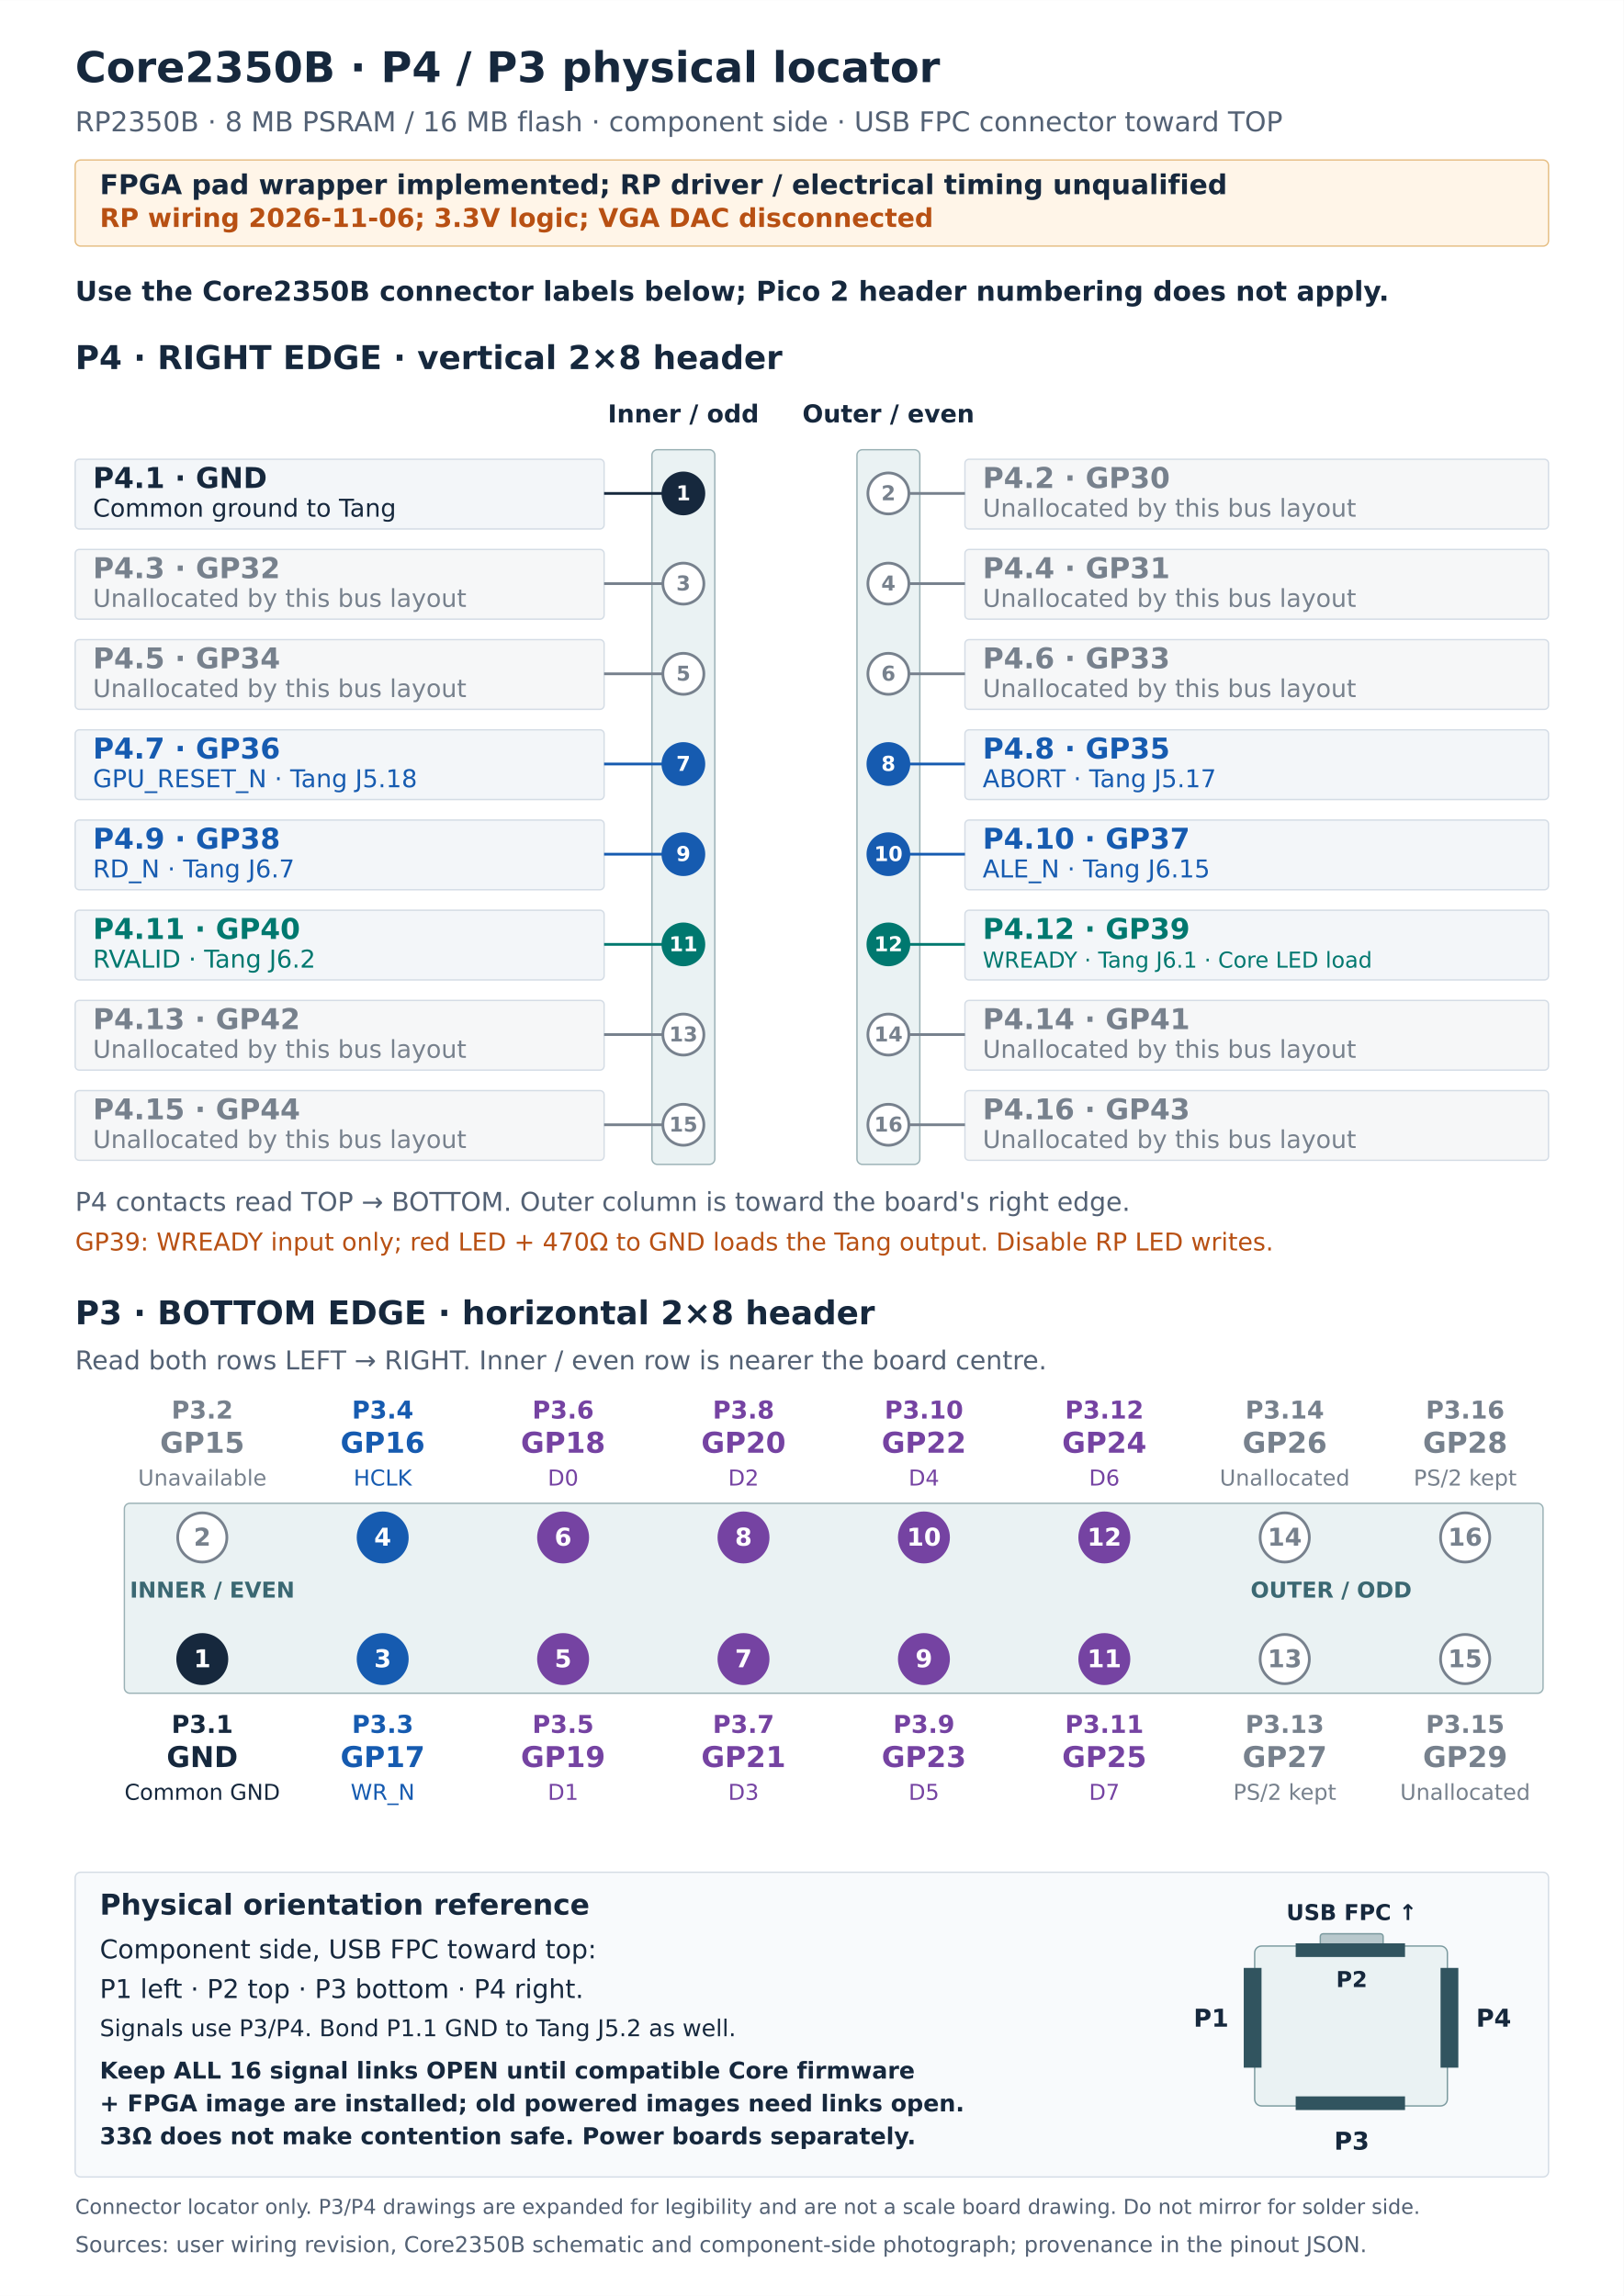
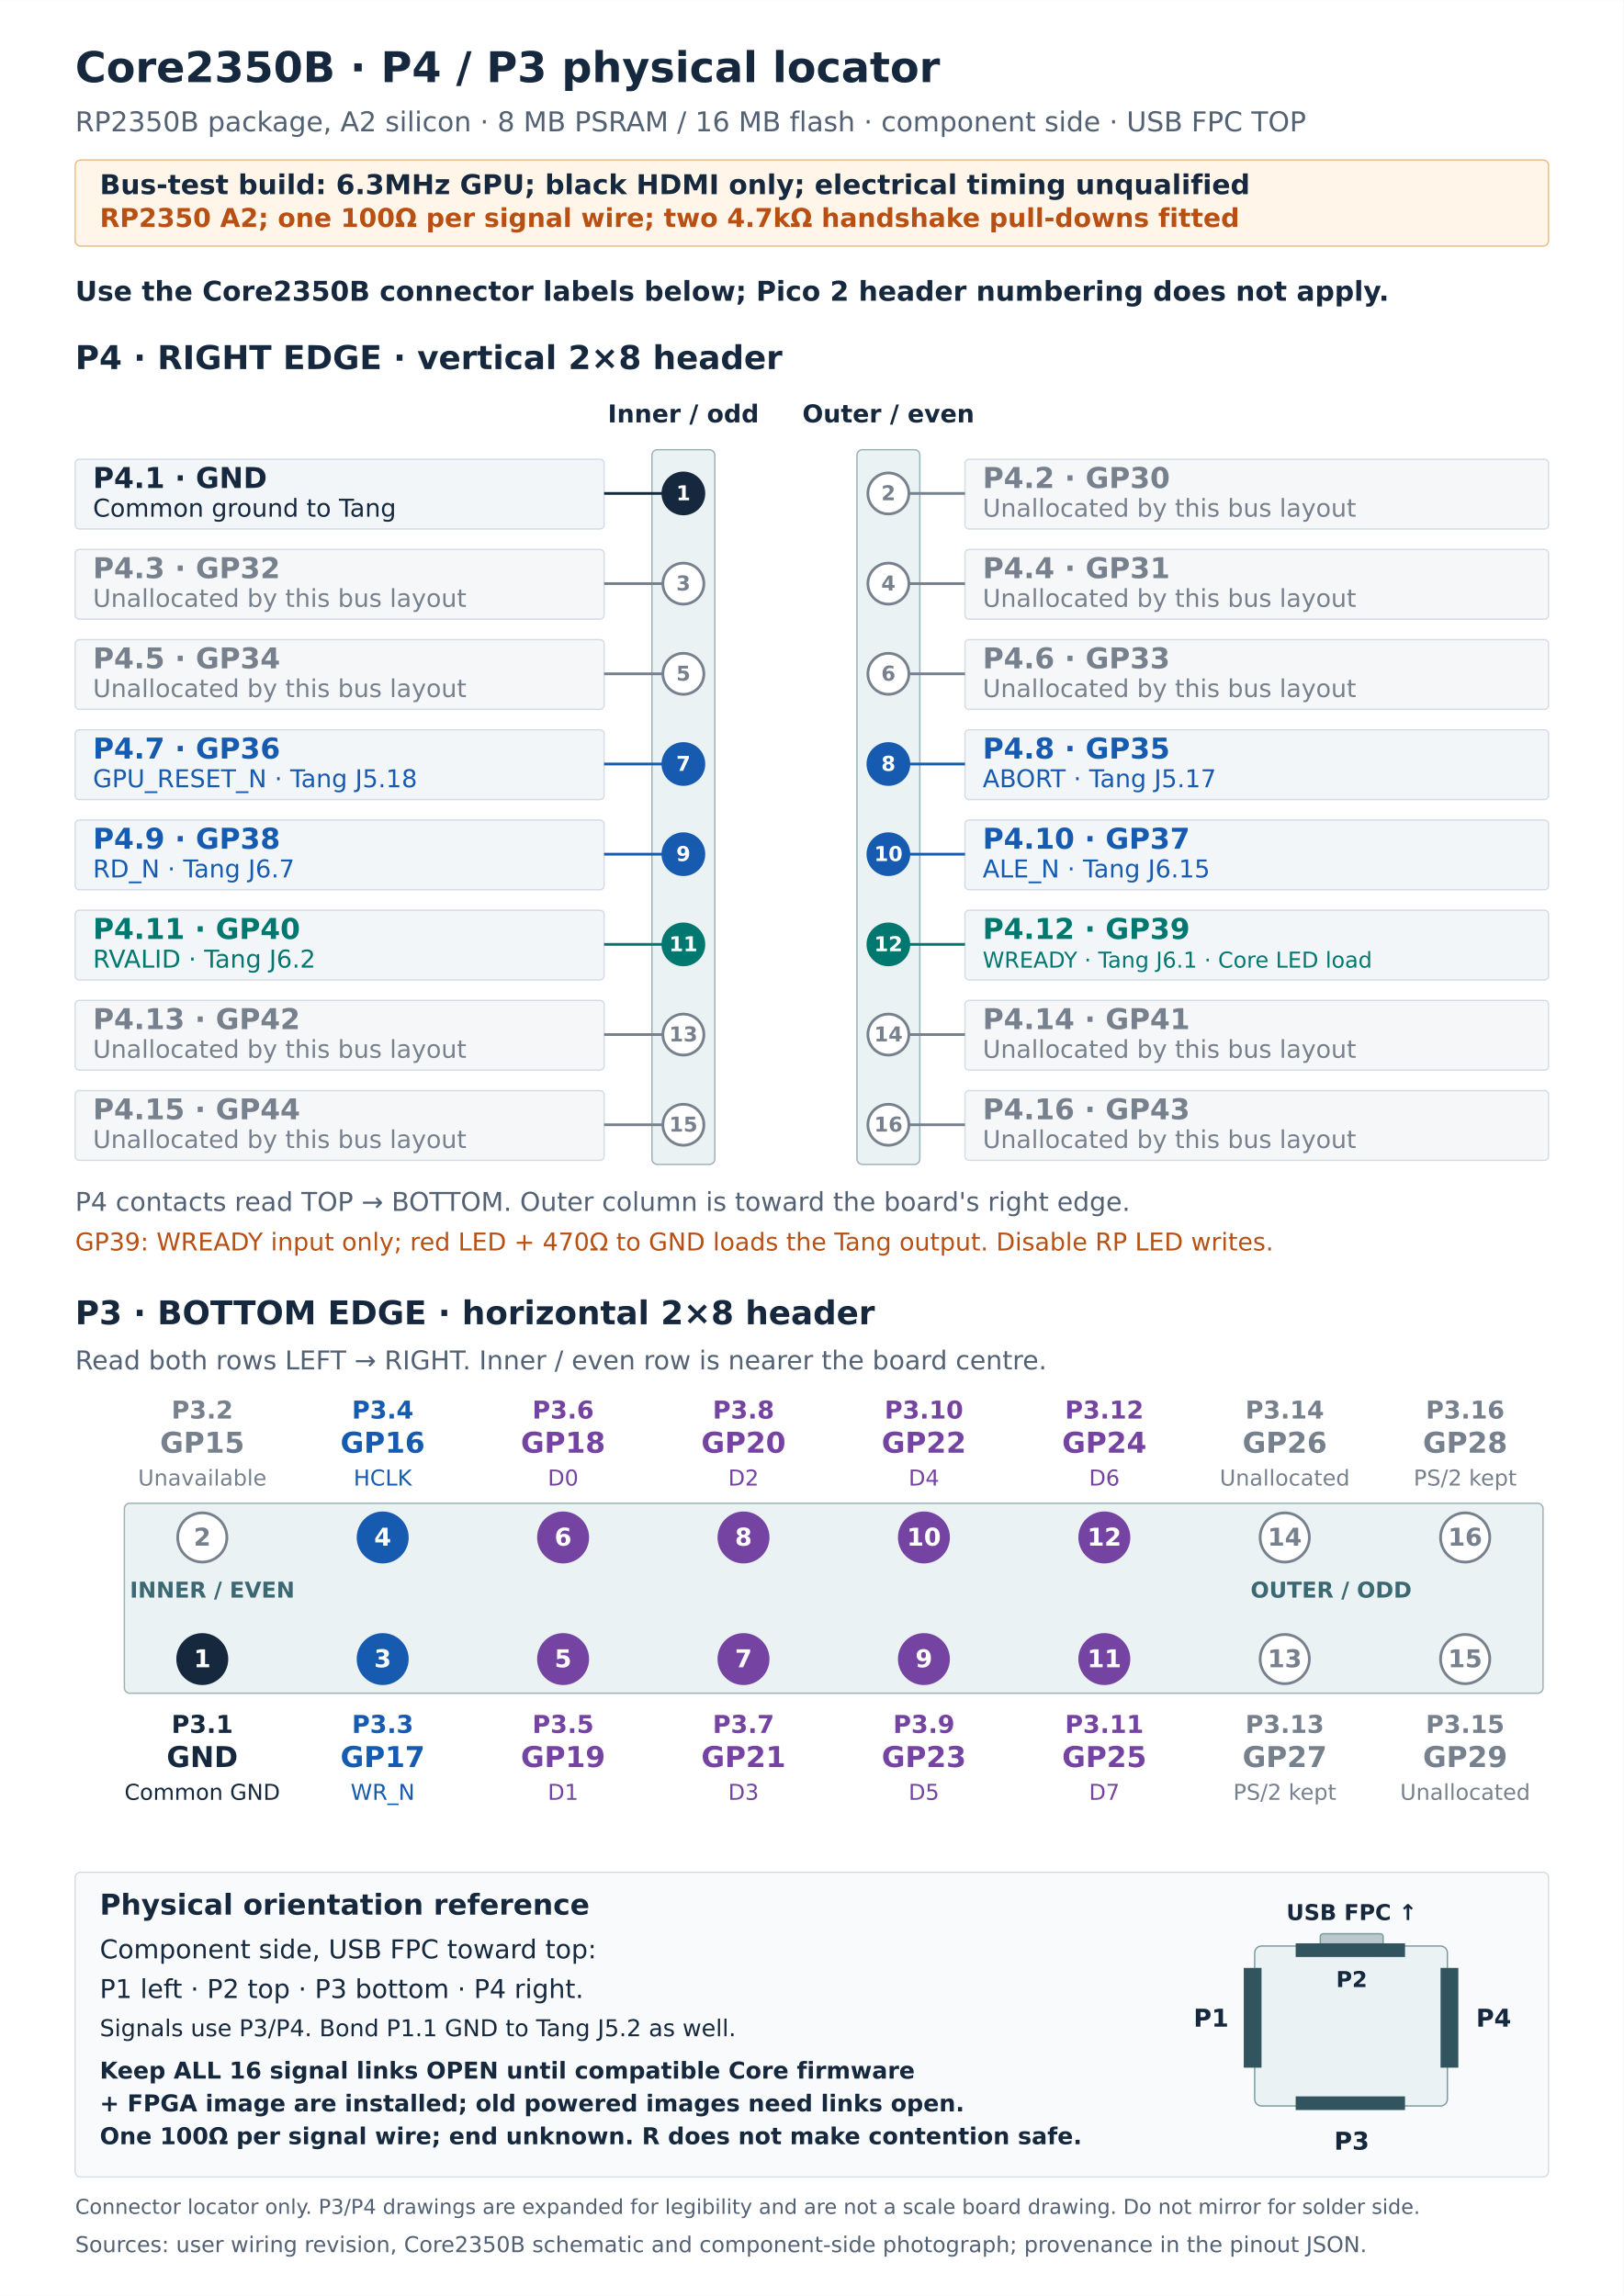
<svg xmlns="http://www.w3.org/2000/svg" width="210mm" height="297mm" viewBox="0 0 1188 1680" role="img" aria-label="Core2350B component-side physical P4 and P3 header locator">
  <defs>
    <marker id="arrow" viewBox="0 0 10 10" refX="9" refY="5" markerWidth="7" markerHeight="7" orient="auto-start-reverse" markerUnits="strokeWidth">
      <path d="M0 0L10 5L0 10Z" fill="context-stroke" />
    </marker>
  </defs>
  <style>text{font-family:"DejaVu Sans",Arial,sans-serif;fill:#16283d}.mono{font-family:"DejaVu Sans Mono",monospace}</style>
  <rect x="0" y="0" width="1188" height="1680" rx="0" fill="white" stroke="none" stroke-width="1" />
  <text x="55" y="60" font-size="31" font-weight="700" style="fill:#16283d" text-anchor="start" class="">Core2350B · P4 / P3 physical locator</text>
-   <text x="55" y="96" font-size="20" font-weight="400" style="fill:#536174" text-anchor="start" class="">RP2350B · 8 MB PSRAM / 16 MB flash · component side · USB FPC connector toward TOP</text>
+   <text x="55" y="96" font-size="20" font-weight="400" style="fill:#536174" text-anchor="start" class="">RP2350B package, A2 silicon · 8 MB PSRAM / 16 MB flash · component side · USB FPC TOP</text>
  <rect x="55" y="117" width="1078" height="63" rx="4" fill="#fff5e8" stroke="#e6be83" stroke-width="1" />
-   <text x="73" y="142" font-size="20" font-weight="700" style="fill:#16283d" text-anchor="start" class="">FPGA pad wrapper implemented; RP driver / electrical timing unqualified</text>
-   <text x="73" y="166" font-size="19" font-weight="600" style="fill:#b85013" text-anchor="start" class="">RP wiring 2026-11-06; 3.3V logic; VGA DAC disconnected</text>
+   <text x="73" y="142" font-size="20" font-weight="700" style="fill:#16283d" text-anchor="start" class="">Bus-test build: 6.3MHz GPU; black HDMI only; electrical timing unqualified</text>
+   <text x="73" y="166" font-size="19" font-weight="600" style="fill:#b85013" text-anchor="start" class="">RP2350 A2; one 100Ω per signal wire; two 4.7kΩ handshake pull-downs fitted</text>
  <text x="55" y="220" font-size="20" font-weight="700" style="fill:#16283d" text-anchor="start" class="">Use the Core2350B connector labels below; Pico 2 header numbering does not apply.</text>
  <text x="55" y="270" font-size="24" font-weight="700" style="fill:#16283d" text-anchor="start" class="">P4 · RIGHT EDGE · vertical 2×8 header</text>
  <text x="500" y="309" font-size="18" font-weight="600" style="fill:#16283d" text-anchor="middle" class="">Inner / odd</text>
  <text x="650" y="309" font-size="18" font-weight="600" style="fill:#16283d" text-anchor="middle" class="">Outer / even</text>
  <rect x="477" y="329" width="46" height="523" rx="4" fill="#eaf2f3" stroke="#9ab1b5" stroke-width="1" />
  <rect x="627" y="329" width="46" height="523" rx="4" fill="#eaf2f3" stroke="#9ab1b5" stroke-width="1" />
  <rect x="55" y="336" width="387" height="51" rx="3" fill="#f3f6f9" stroke="#d4dce5" stroke-width="1" />
  <text x="68" y="357" font-size="21" font-weight="700" style="fill:#16283d" text-anchor="start" class="">P4.1 · GND</text>
  <text x="68" y="378" font-size="18" font-weight="400" style="fill:#16283d" text-anchor="start" class="">Common ground to Tang</text>
  <line x1="442" y1="361" x2="500" y2="361" stroke="#16283d" stroke-width="2" />
  <circle cx="500" cy="361" r="15" fill="#16283d" stroke="#16283d" stroke-width="2" />
  <text x="500" y="366" font-size="15" font-weight="700" style="fill:white" text-anchor="middle" class="">1</text>
  <rect x="706" y="336" width="427" height="51" rx="3" fill="#f6f7f8" stroke="#d4dce5" stroke-width="1" />
  <text x="719" y="357" font-size="21" font-weight="700" style="fill:#77818d" text-anchor="start" class="">P4.2 · GP30</text>
  <text x="719" y="378" font-size="18" font-weight="400" style="fill:#77818d" text-anchor="start" class="">Unallocated by this bus layout</text>
  <line x1="650" y1="361" x2="706" y2="361" stroke="#77818d" stroke-width="2" />
  <circle cx="650" cy="361" r="15" fill="white" stroke="#77818d" stroke-width="2" />
  <text x="650" y="366" font-size="15" font-weight="700" style="fill:#77818d" text-anchor="middle" class="">2</text>
  <rect x="55" y="402" width="387" height="51" rx="3" fill="#f6f7f8" stroke="#d4dce5" stroke-width="1" />
  <text x="68" y="423" font-size="21" font-weight="700" style="fill:#77818d" text-anchor="start" class="">P4.3 · GP32</text>
  <text x="68" y="444" font-size="18" font-weight="400" style="fill:#77818d" text-anchor="start" class="">Unallocated by this bus layout</text>
  <line x1="442" y1="427" x2="500" y2="427" stroke="#77818d" stroke-width="2" />
  <circle cx="500" cy="427" r="15" fill="white" stroke="#77818d" stroke-width="2" />
  <text x="500" y="432" font-size="15" font-weight="700" style="fill:#77818d" text-anchor="middle" class="">3</text>
  <rect x="706" y="402" width="427" height="51" rx="3" fill="#f6f7f8" stroke="#d4dce5" stroke-width="1" />
  <text x="719" y="423" font-size="21" font-weight="700" style="fill:#77818d" text-anchor="start" class="">P4.4 · GP31</text>
  <text x="719" y="444" font-size="18" font-weight="400" style="fill:#77818d" text-anchor="start" class="">Unallocated by this bus layout</text>
  <line x1="650" y1="427" x2="706" y2="427" stroke="#77818d" stroke-width="2" />
  <circle cx="650" cy="427" r="15" fill="white" stroke="#77818d" stroke-width="2" />
  <text x="650" y="432" font-size="15" font-weight="700" style="fill:#77818d" text-anchor="middle" class="">4</text>
  <rect x="55" y="468" width="387" height="51" rx="3" fill="#f6f7f8" stroke="#d4dce5" stroke-width="1" />
  <text x="68" y="489" font-size="21" font-weight="700" style="fill:#77818d" text-anchor="start" class="">P4.5 · GP34</text>
  <text x="68" y="510" font-size="18" font-weight="400" style="fill:#77818d" text-anchor="start" class="">Unallocated by this bus layout</text>
  <line x1="442" y1="493" x2="500" y2="493" stroke="#77818d" stroke-width="2" />
  <circle cx="500" cy="493" r="15" fill="white" stroke="#77818d" stroke-width="2" />
  <text x="500" y="498" font-size="15" font-weight="700" style="fill:#77818d" text-anchor="middle" class="">5</text>
  <rect x="706" y="468" width="427" height="51" rx="3" fill="#f6f7f8" stroke="#d4dce5" stroke-width="1" />
  <text x="719" y="489" font-size="21" font-weight="700" style="fill:#77818d" text-anchor="start" class="">P4.6 · GP33</text>
  <text x="719" y="510" font-size="18" font-weight="400" style="fill:#77818d" text-anchor="start" class="">Unallocated by this bus layout</text>
  <line x1="650" y1="493" x2="706" y2="493" stroke="#77818d" stroke-width="2" />
  <circle cx="650" cy="493" r="15" fill="white" stroke="#77818d" stroke-width="2" />
  <text x="650" y="498" font-size="15" font-weight="700" style="fill:#77818d" text-anchor="middle" class="">6</text>
  <rect x="55" y="534" width="387" height="51" rx="3" fill="#f3f6f9" stroke="#d4dce5" stroke-width="1" />
  <text x="68" y="555" font-size="21" font-weight="700" style="fill:#165bb0" text-anchor="start" class="">P4.7 · GP36</text>
  <text x="68" y="576" font-size="18" font-weight="400" style="fill:#165bb0" text-anchor="start" class="">GPU_RESET_N · Tang J5.18</text>
  <line x1="442" y1="559" x2="500" y2="559" stroke="#165bb0" stroke-width="2" />
  <circle cx="500" cy="559" r="15" fill="#165bb0" stroke="#165bb0" stroke-width="2" />
  <text x="500" y="564" font-size="15" font-weight="700" style="fill:white" text-anchor="middle" class="">7</text>
  <rect x="706" y="534" width="427" height="51" rx="3" fill="#f3f6f9" stroke="#d4dce5" stroke-width="1" />
  <text x="719" y="555" font-size="21" font-weight="700" style="fill:#165bb0" text-anchor="start" class="">P4.8 · GP35</text>
  <text x="719" y="576" font-size="18" font-weight="400" style="fill:#165bb0" text-anchor="start" class="">ABORT · Tang J5.17</text>
  <line x1="650" y1="559" x2="706" y2="559" stroke="#165bb0" stroke-width="2" />
  <circle cx="650" cy="559" r="15" fill="#165bb0" stroke="#165bb0" stroke-width="2" />
  <text x="650" y="564" font-size="15" font-weight="700" style="fill:white" text-anchor="middle" class="">8</text>
  <rect x="55" y="600" width="387" height="51" rx="3" fill="#f3f6f9" stroke="#d4dce5" stroke-width="1" />
  <text x="68" y="621" font-size="21" font-weight="700" style="fill:#165bb0" text-anchor="start" class="">P4.9 · GP38</text>
  <text x="68" y="642" font-size="18" font-weight="400" style="fill:#165bb0" text-anchor="start" class="">RD_N · Tang J6.7</text>
  <line x1="442" y1="625" x2="500" y2="625" stroke="#165bb0" stroke-width="2" />
  <circle cx="500" cy="625" r="15" fill="#165bb0" stroke="#165bb0" stroke-width="2" />
  <text x="500" y="630" font-size="15" font-weight="700" style="fill:white" text-anchor="middle" class="">9</text>
  <rect x="706" y="600" width="427" height="51" rx="3" fill="#f3f6f9" stroke="#d4dce5" stroke-width="1" />
  <text x="719" y="621" font-size="21" font-weight="700" style="fill:#165bb0" text-anchor="start" class="">P4.10 · GP37</text>
  <text x="719" y="642" font-size="18" font-weight="400" style="fill:#165bb0" text-anchor="start" class="">ALE_N · Tang J6.15</text>
  <line x1="650" y1="625" x2="706" y2="625" stroke="#165bb0" stroke-width="2" />
  <circle cx="650" cy="625" r="15" fill="#165bb0" stroke="#165bb0" stroke-width="2" />
  <text x="650" y="630" font-size="15" font-weight="700" style="fill:white" text-anchor="middle" class="">10</text>
  <rect x="55" y="666" width="387" height="51" rx="3" fill="#f3f6f9" stroke="#d4dce5" stroke-width="1" />
  <text x="68" y="687" font-size="21" font-weight="700" style="fill:#00786f" text-anchor="start" class="">P4.11 · GP40</text>
  <text x="68" y="708" font-size="18" font-weight="400" style="fill:#00786f" text-anchor="start" class="">RVALID · Tang J6.2</text>
  <line x1="442" y1="691" x2="500" y2="691" stroke="#00786f" stroke-width="2" />
  <circle cx="500" cy="691" r="15" fill="#00786f" stroke="#00786f" stroke-width="2" />
  <text x="500" y="696" font-size="15" font-weight="700" style="fill:white" text-anchor="middle" class="">11</text>
  <rect x="706" y="666" width="427" height="51" rx="3" fill="#f3f6f9" stroke="#d4dce5" stroke-width="1" />
  <text x="719" y="687" font-size="21" font-weight="700" style="fill:#00786f" text-anchor="start" class="">P4.12 · GP39</text>
  <text x="719" y="708" font-size="16" font-weight="400" style="fill:#00786f" text-anchor="start" class="">WREADY · Tang J6.1 · Core LED load</text>
  <line x1="650" y1="691" x2="706" y2="691" stroke="#00786f" stroke-width="2" />
  <circle cx="650" cy="691" r="15" fill="#00786f" stroke="#00786f" stroke-width="2" />
  <text x="650" y="696" font-size="15" font-weight="700" style="fill:white" text-anchor="middle" class="">12</text>
  <rect x="55" y="732" width="387" height="51" rx="3" fill="#f6f7f8" stroke="#d4dce5" stroke-width="1" />
  <text x="68" y="753" font-size="21" font-weight="700" style="fill:#77818d" text-anchor="start" class="">P4.13 · GP42</text>
  <text x="68" y="774" font-size="18" font-weight="400" style="fill:#77818d" text-anchor="start" class="">Unallocated by this bus layout</text>
  <line x1="442" y1="757" x2="500" y2="757" stroke="#77818d" stroke-width="2" />
  <circle cx="500" cy="757" r="15" fill="white" stroke="#77818d" stroke-width="2" />
  <text x="500" y="762" font-size="15" font-weight="700" style="fill:#77818d" text-anchor="middle" class="">13</text>
  <rect x="706" y="732" width="427" height="51" rx="3" fill="#f6f7f8" stroke="#d4dce5" stroke-width="1" />
  <text x="719" y="753" font-size="21" font-weight="700" style="fill:#77818d" text-anchor="start" class="">P4.14 · GP41</text>
  <text x="719" y="774" font-size="18" font-weight="400" style="fill:#77818d" text-anchor="start" class="">Unallocated by this bus layout</text>
  <line x1="650" y1="757" x2="706" y2="757" stroke="#77818d" stroke-width="2" />
  <circle cx="650" cy="757" r="15" fill="white" stroke="#77818d" stroke-width="2" />
  <text x="650" y="762" font-size="15" font-weight="700" style="fill:#77818d" text-anchor="middle" class="">14</text>
  <rect x="55" y="798" width="387" height="51" rx="3" fill="#f6f7f8" stroke="#d4dce5" stroke-width="1" />
  <text x="68" y="819" font-size="21" font-weight="700" style="fill:#77818d" text-anchor="start" class="">P4.15 · GP44</text>
  <text x="68" y="840" font-size="18" font-weight="400" style="fill:#77818d" text-anchor="start" class="">Unallocated by this bus layout</text>
  <line x1="442" y1="823" x2="500" y2="823" stroke="#77818d" stroke-width="2" />
  <circle cx="500" cy="823" r="15" fill="white" stroke="#77818d" stroke-width="2" />
  <text x="500" y="828" font-size="15" font-weight="700" style="fill:#77818d" text-anchor="middle" class="">15</text>
  <rect x="706" y="798" width="427" height="51" rx="3" fill="#f6f7f8" stroke="#d4dce5" stroke-width="1" />
  <text x="719" y="819" font-size="21" font-weight="700" style="fill:#77818d" text-anchor="start" class="">P4.16 · GP43</text>
  <text x="719" y="840" font-size="18" font-weight="400" style="fill:#77818d" text-anchor="start" class="">Unallocated by this bus layout</text>
  <line x1="650" y1="823" x2="706" y2="823" stroke="#77818d" stroke-width="2" />
  <circle cx="650" cy="823" r="15" fill="white" stroke="#77818d" stroke-width="2" />
  <text x="650" y="828" font-size="15" font-weight="700" style="fill:#77818d" text-anchor="middle" class="">16</text>
  <text x="55" y="886" font-size="19" font-weight="400" style="fill:#536174" text-anchor="start" class="">P4 contacts read TOP → BOTTOM. Outer column is toward the board's right edge.</text>
  <text x="55" y="915" font-size="18" font-weight="400" style="fill:#b85013" text-anchor="start" class="">GP39: WREADY input only; red LED + 470Ω to GND loads the Tang output. Disable RP LED writes.</text>
  <text x="55" y="969" font-size="24" font-weight="700" style="fill:#16283d" text-anchor="start" class="">P3 · BOTTOM EDGE · horizontal 2×8 header</text>
  <text x="55" y="1002" font-size="19" font-weight="400" style="fill:#536174" text-anchor="start" class="">Read both rows LEFT → RIGHT. Inner / even row is nearer the board centre.</text>
  <rect x="91" y="1100" width="1038" height="139" rx="4" fill="#eaf2f3" stroke="#9ab1b5" stroke-width="1" />
  <circle cx="148" cy="1125" r="18" fill="white" stroke="#77818d" stroke-width="2" />
  <text x="148" y="1131" font-size="18" font-weight="700" style="fill:#77818d" text-anchor="middle" class="">2</text>
  <text x="148" y="1038" font-size="18" font-weight="600" style="fill:#77818d" text-anchor="middle" class="">P3.2</text>
  <text x="148" y="1063" font-size="21" font-weight="700" style="fill:#77818d" text-anchor="middle" class="">GP15</text>
  <text x="148" y="1087" font-size="16" font-weight="400" style="fill:#77818d" text-anchor="middle" class="">Unavailable</text>
  <circle cx="148" cy="1214" r="18" fill="#16283d" stroke="#16283d" stroke-width="2" />
  <text x="148" y="1220" font-size="18" font-weight="700" style="fill:white" text-anchor="middle" class="">1</text>
  <text x="148" y="1268" font-size="18" font-weight="600" style="fill:#16283d" text-anchor="middle" class="">P3.1</text>
  <text x="148" y="1293" font-size="21" font-weight="700" style="fill:#16283d" text-anchor="middle" class="">GND</text>
  <text x="148" y="1317" font-size="16" font-weight="400" style="fill:#16283d" text-anchor="middle" class="">Common GND</text>
  <circle cx="280" cy="1125" r="18" fill="#165bb0" stroke="#165bb0" stroke-width="2" />
  <text x="280" y="1131" font-size="18" font-weight="700" style="fill:white" text-anchor="middle" class="">4</text>
  <text x="280" y="1038" font-size="18" font-weight="600" style="fill:#165bb0" text-anchor="middle" class="">P3.4</text>
  <text x="280" y="1063" font-size="21" font-weight="700" style="fill:#165bb0" text-anchor="middle" class="">GP16</text>
  <text x="280" y="1087" font-size="16" font-weight="400" style="fill:#165bb0" text-anchor="middle" class="">HCLK</text>
  <circle cx="280" cy="1214" r="18" fill="#165bb0" stroke="#165bb0" stroke-width="2" />
  <text x="280" y="1220" font-size="18" font-weight="700" style="fill:white" text-anchor="middle" class="">3</text>
  <text x="280" y="1268" font-size="18" font-weight="600" style="fill:#165bb0" text-anchor="middle" class="">P3.3</text>
  <text x="280" y="1293" font-size="21" font-weight="700" style="fill:#165bb0" text-anchor="middle" class="">GP17</text>
  <text x="280" y="1317" font-size="16" font-weight="400" style="fill:#165bb0" text-anchor="middle" class="">WR_N</text>
  <circle cx="412" cy="1125" r="18" fill="#7543a2" stroke="#7543a2" stroke-width="2" />
  <text x="412" y="1131" font-size="18" font-weight="700" style="fill:white" text-anchor="middle" class="">6</text>
  <text x="412" y="1038" font-size="18" font-weight="600" style="fill:#7543a2" text-anchor="middle" class="">P3.6</text>
  <text x="412" y="1063" font-size="21" font-weight="700" style="fill:#7543a2" text-anchor="middle" class="">GP18</text>
  <text x="412" y="1087" font-size="16" font-weight="400" style="fill:#7543a2" text-anchor="middle" class="">D0</text>
  <circle cx="412" cy="1214" r="18" fill="#7543a2" stroke="#7543a2" stroke-width="2" />
  <text x="412" y="1220" font-size="18" font-weight="700" style="fill:white" text-anchor="middle" class="">5</text>
  <text x="412" y="1268" font-size="18" font-weight="600" style="fill:#7543a2" text-anchor="middle" class="">P3.5</text>
  <text x="412" y="1293" font-size="21" font-weight="700" style="fill:#7543a2" text-anchor="middle" class="">GP19</text>
  <text x="412" y="1317" font-size="16" font-weight="400" style="fill:#7543a2" text-anchor="middle" class="">D1</text>
  <circle cx="544" cy="1125" r="18" fill="#7543a2" stroke="#7543a2" stroke-width="2" />
  <text x="544" y="1131" font-size="18" font-weight="700" style="fill:white" text-anchor="middle" class="">8</text>
  <text x="544" y="1038" font-size="18" font-weight="600" style="fill:#7543a2" text-anchor="middle" class="">P3.8</text>
  <text x="544" y="1063" font-size="21" font-weight="700" style="fill:#7543a2" text-anchor="middle" class="">GP20</text>
  <text x="544" y="1087" font-size="16" font-weight="400" style="fill:#7543a2" text-anchor="middle" class="">D2</text>
  <circle cx="544" cy="1214" r="18" fill="#7543a2" stroke="#7543a2" stroke-width="2" />
  <text x="544" y="1220" font-size="18" font-weight="700" style="fill:white" text-anchor="middle" class="">7</text>
  <text x="544" y="1268" font-size="18" font-weight="600" style="fill:#7543a2" text-anchor="middle" class="">P3.7</text>
  <text x="544" y="1293" font-size="21" font-weight="700" style="fill:#7543a2" text-anchor="middle" class="">GP21</text>
  <text x="544" y="1317" font-size="16" font-weight="400" style="fill:#7543a2" text-anchor="middle" class="">D3</text>
  <circle cx="676" cy="1125" r="18" fill="#7543a2" stroke="#7543a2" stroke-width="2" />
  <text x="676" y="1131" font-size="18" font-weight="700" style="fill:white" text-anchor="middle" class="">10</text>
  <text x="676" y="1038" font-size="18" font-weight="600" style="fill:#7543a2" text-anchor="middle" class="">P3.10</text>
  <text x="676" y="1063" font-size="21" font-weight="700" style="fill:#7543a2" text-anchor="middle" class="">GP22</text>
  <text x="676" y="1087" font-size="16" font-weight="400" style="fill:#7543a2" text-anchor="middle" class="">D4</text>
  <circle cx="676" cy="1214" r="18" fill="#7543a2" stroke="#7543a2" stroke-width="2" />
  <text x="676" y="1220" font-size="18" font-weight="700" style="fill:white" text-anchor="middle" class="">9</text>
  <text x="676" y="1268" font-size="18" font-weight="600" style="fill:#7543a2" text-anchor="middle" class="">P3.9</text>
  <text x="676" y="1293" font-size="21" font-weight="700" style="fill:#7543a2" text-anchor="middle" class="">GP23</text>
  <text x="676" y="1317" font-size="16" font-weight="400" style="fill:#7543a2" text-anchor="middle" class="">D5</text>
  <circle cx="808" cy="1125" r="18" fill="#7543a2" stroke="#7543a2" stroke-width="2" />
  <text x="808" y="1131" font-size="18" font-weight="700" style="fill:white" text-anchor="middle" class="">12</text>
  <text x="808" y="1038" font-size="18" font-weight="600" style="fill:#7543a2" text-anchor="middle" class="">P3.12</text>
  <text x="808" y="1063" font-size="21" font-weight="700" style="fill:#7543a2" text-anchor="middle" class="">GP24</text>
  <text x="808" y="1087" font-size="16" font-weight="400" style="fill:#7543a2" text-anchor="middle" class="">D6</text>
  <circle cx="808" cy="1214" r="18" fill="#7543a2" stroke="#7543a2" stroke-width="2" />
  <text x="808" y="1220" font-size="18" font-weight="700" style="fill:white" text-anchor="middle" class="">11</text>
  <text x="808" y="1268" font-size="18" font-weight="600" style="fill:#7543a2" text-anchor="middle" class="">P3.11</text>
  <text x="808" y="1293" font-size="21" font-weight="700" style="fill:#7543a2" text-anchor="middle" class="">GP25</text>
  <text x="808" y="1317" font-size="16" font-weight="400" style="fill:#7543a2" text-anchor="middle" class="">D7</text>
  <circle cx="940" cy="1125" r="18" fill="white" stroke="#77818d" stroke-width="2" />
  <text x="940" y="1131" font-size="18" font-weight="700" style="fill:#77818d" text-anchor="middle" class="">14</text>
  <text x="940" y="1038" font-size="18" font-weight="600" style="fill:#77818d" text-anchor="middle" class="">P3.14</text>
  <text x="940" y="1063" font-size="21" font-weight="700" style="fill:#77818d" text-anchor="middle" class="">GP26</text>
  <text x="940" y="1087" font-size="16" font-weight="400" style="fill:#77818d" text-anchor="middle" class="">Unallocated</text>
  <circle cx="940" cy="1214" r="18" fill="white" stroke="#77818d" stroke-width="2" />
  <text x="940" y="1220" font-size="18" font-weight="700" style="fill:#77818d" text-anchor="middle" class="">13</text>
  <text x="940" y="1268" font-size="18" font-weight="600" style="fill:#77818d" text-anchor="middle" class="">P3.13</text>
  <text x="940" y="1293" font-size="21" font-weight="700" style="fill:#77818d" text-anchor="middle" class="">GP27</text>
  <text x="940" y="1317" font-size="16" font-weight="400" style="fill:#77818d" text-anchor="middle" class="">PS/2 kept</text>
  <circle cx="1072" cy="1125" r="18" fill="white" stroke="#77818d" stroke-width="2" />
  <text x="1072" y="1131" font-size="18" font-weight="700" style="fill:#77818d" text-anchor="middle" class="">16</text>
  <text x="1072" y="1038" font-size="18" font-weight="600" style="fill:#77818d" text-anchor="middle" class="">P3.16</text>
  <text x="1072" y="1063" font-size="21" font-weight="700" style="fill:#77818d" text-anchor="middle" class="">GP28</text>
  <text x="1072" y="1087" font-size="16" font-weight="400" style="fill:#77818d" text-anchor="middle" class="">PS/2 kept</text>
  <circle cx="1072" cy="1214" r="18" fill="white" stroke="#77818d" stroke-width="2" />
  <text x="1072" y="1220" font-size="18" font-weight="700" style="fill:#77818d" text-anchor="middle" class="">15</text>
  <text x="1072" y="1268" font-size="18" font-weight="600" style="fill:#77818d" text-anchor="middle" class="">P3.15</text>
  <text x="1072" y="1293" font-size="21" font-weight="700" style="fill:#77818d" text-anchor="middle" class="">GP29</text>
  <text x="1072" y="1317" font-size="16" font-weight="400" style="fill:#77818d" text-anchor="middle" class="">Unallocated</text>
  <text x="95" y="1169" font-size="16" font-weight="600" style="fill:#3b6872" text-anchor="start" class="">INNER / EVEN</text>
  <text x="915" y="1169" font-size="16" font-weight="600" style="fill:#3b6872" text-anchor="start" class="">OUTER / ODD</text>
  <rect x="55" y="1370" width="1078" height="223" rx="4" fill="#f8fafc" stroke="#d4dce5" stroke-width="1" />
  <text x="73" y="1401" font-size="21" font-weight="700" style="fill:#16283d" text-anchor="start" class="">Physical orientation reference</text>
  <text x="73" y="1433" font-size="19" font-weight="400" style="fill:#16283d" text-anchor="start" class="">Component side, USB FPC toward top:</text>
  <text x="73" y="1462" font-size="19" font-weight="400" style="fill:#16283d" text-anchor="start" class="">P1 left · P2 top · P3 bottom · P4 right.</text>
  <text x="73" y="1490" font-size="17" font-weight="400" style="fill:#16283d" text-anchor="start" class="">Signals use P3/P4. Bond P1.1 GND to Tang J5.2 as well.</text>
  <text x="73" y="1521" font-size="17" font-weight="700" style="fill:#16283d" text-anchor="start" class="">Keep ALL 16 signal links OPEN until compatible Core firmware</text>
  <text x="73" y="1545" font-size="17" font-weight="700" style="fill:#16283d" text-anchor="start" class="">+ FPGA image are installed; old powered images need links open.</text>
-   <text x="73" y="1569" font-size="17" font-weight="600" style="fill:#16283d" text-anchor="start" class="">33Ω does not make contention safe. Power boards separately.</text>
+   <text x="73" y="1569" font-size="17" font-weight="600" style="fill:#16283d" text-anchor="start" class="">One 100Ω per signal wire; end unknown. R does not make contention safe.</text>
  <rect x="918" y="1424" width="141" height="117" rx="5" fill="#eaf2f3" stroke="#7b9a9f" stroke-width="1" />
  <rect x="966" y="1415" width="46" height="16" rx="2" fill="#b8c8cc" stroke="#7b9a9f" stroke-width="1" />
  <text x="989" y="1405" font-size="16" font-weight="600" style="fill:#16283d" text-anchor="middle" class="">USB FPC ↑</text>
  <rect x="910" y="1440" width="13" height="73" rx="0" fill="#31545f" stroke="none" stroke-width="1" />
  <rect x="1054" y="1440" width="13" height="73" rx="0" fill="#31545f" stroke="none" stroke-width="1" />
  <rect x="948" y="1422" width="80" height="10" rx="0" fill="#31545f" stroke="none" stroke-width="1" />
  <rect x="948" y="1534" width="80" height="10" rx="0" fill="#31545f" stroke="none" stroke-width="1" />
  <text x="899" y="1483" font-size="18" font-weight="700" style="fill:#16283d" text-anchor="end" class="">P1</text>
  <text x="1080" y="1483" font-size="18" font-weight="700" style="fill:#16283d" text-anchor="start" class="">P4</text>
  <text x="989" y="1454" font-size="16" font-weight="700" style="fill:#16283d" text-anchor="middle" class="">P2</text>
  <text x="989" y="1573" font-size="18" font-weight="700" style="fill:#16283d" text-anchor="middle" class="">P3</text>
  <text x="55" y="1620" font-size="15" font-weight="400" style="fill:#536174" text-anchor="start" class="">Connector locator only. P3/P4 drawings are expanded for legibility and are not a scale board drawing. Do not mirror for solder side.</text>
  <text x="55" y="1648" font-size="16" font-weight="400" style="fill:#536174" text-anchor="start" class="">Sources: user wiring revision, Core2350B schematic and component-side photograph; provenance in the pinout JSON.</text>
</svg>
